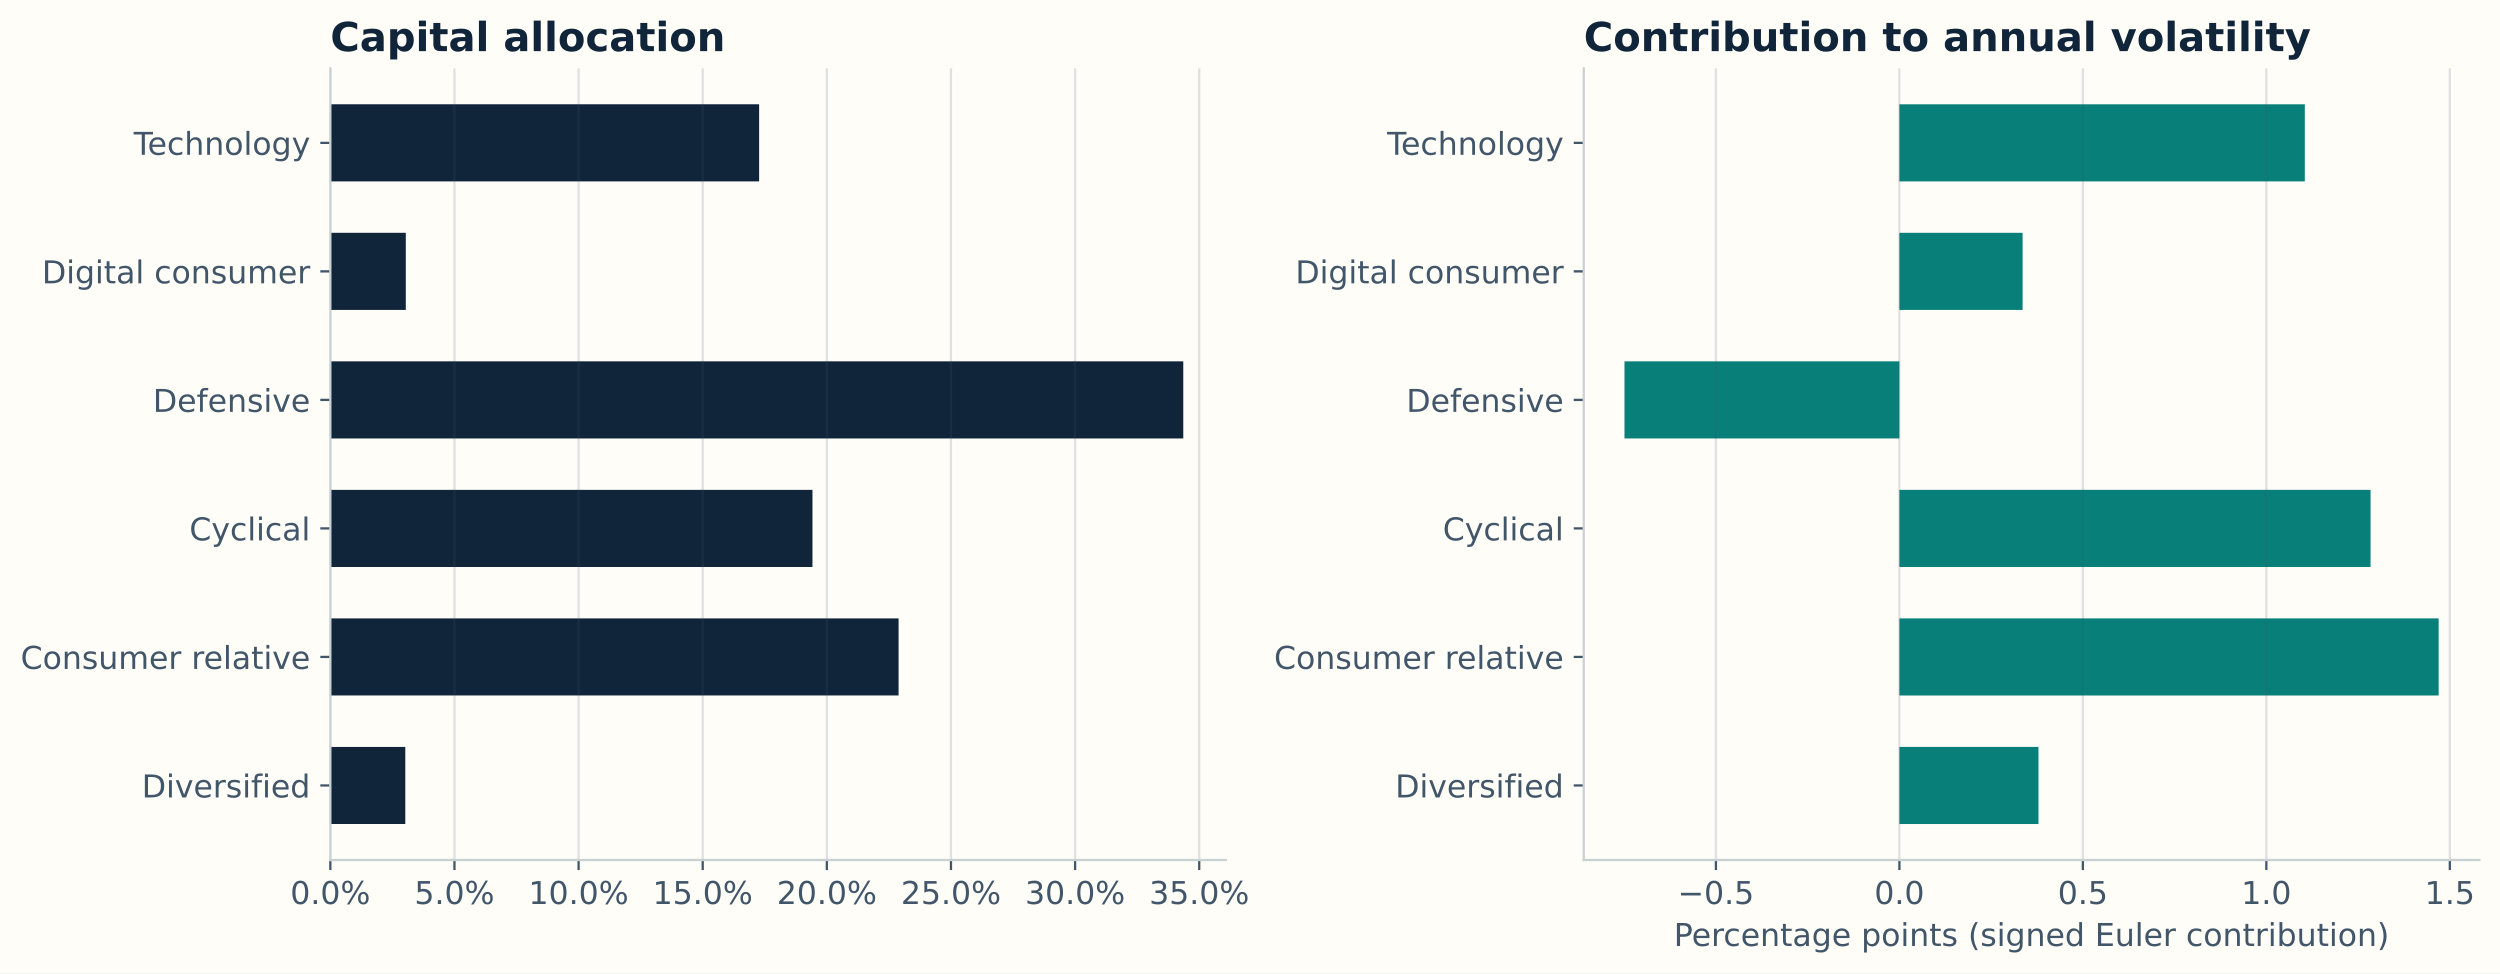
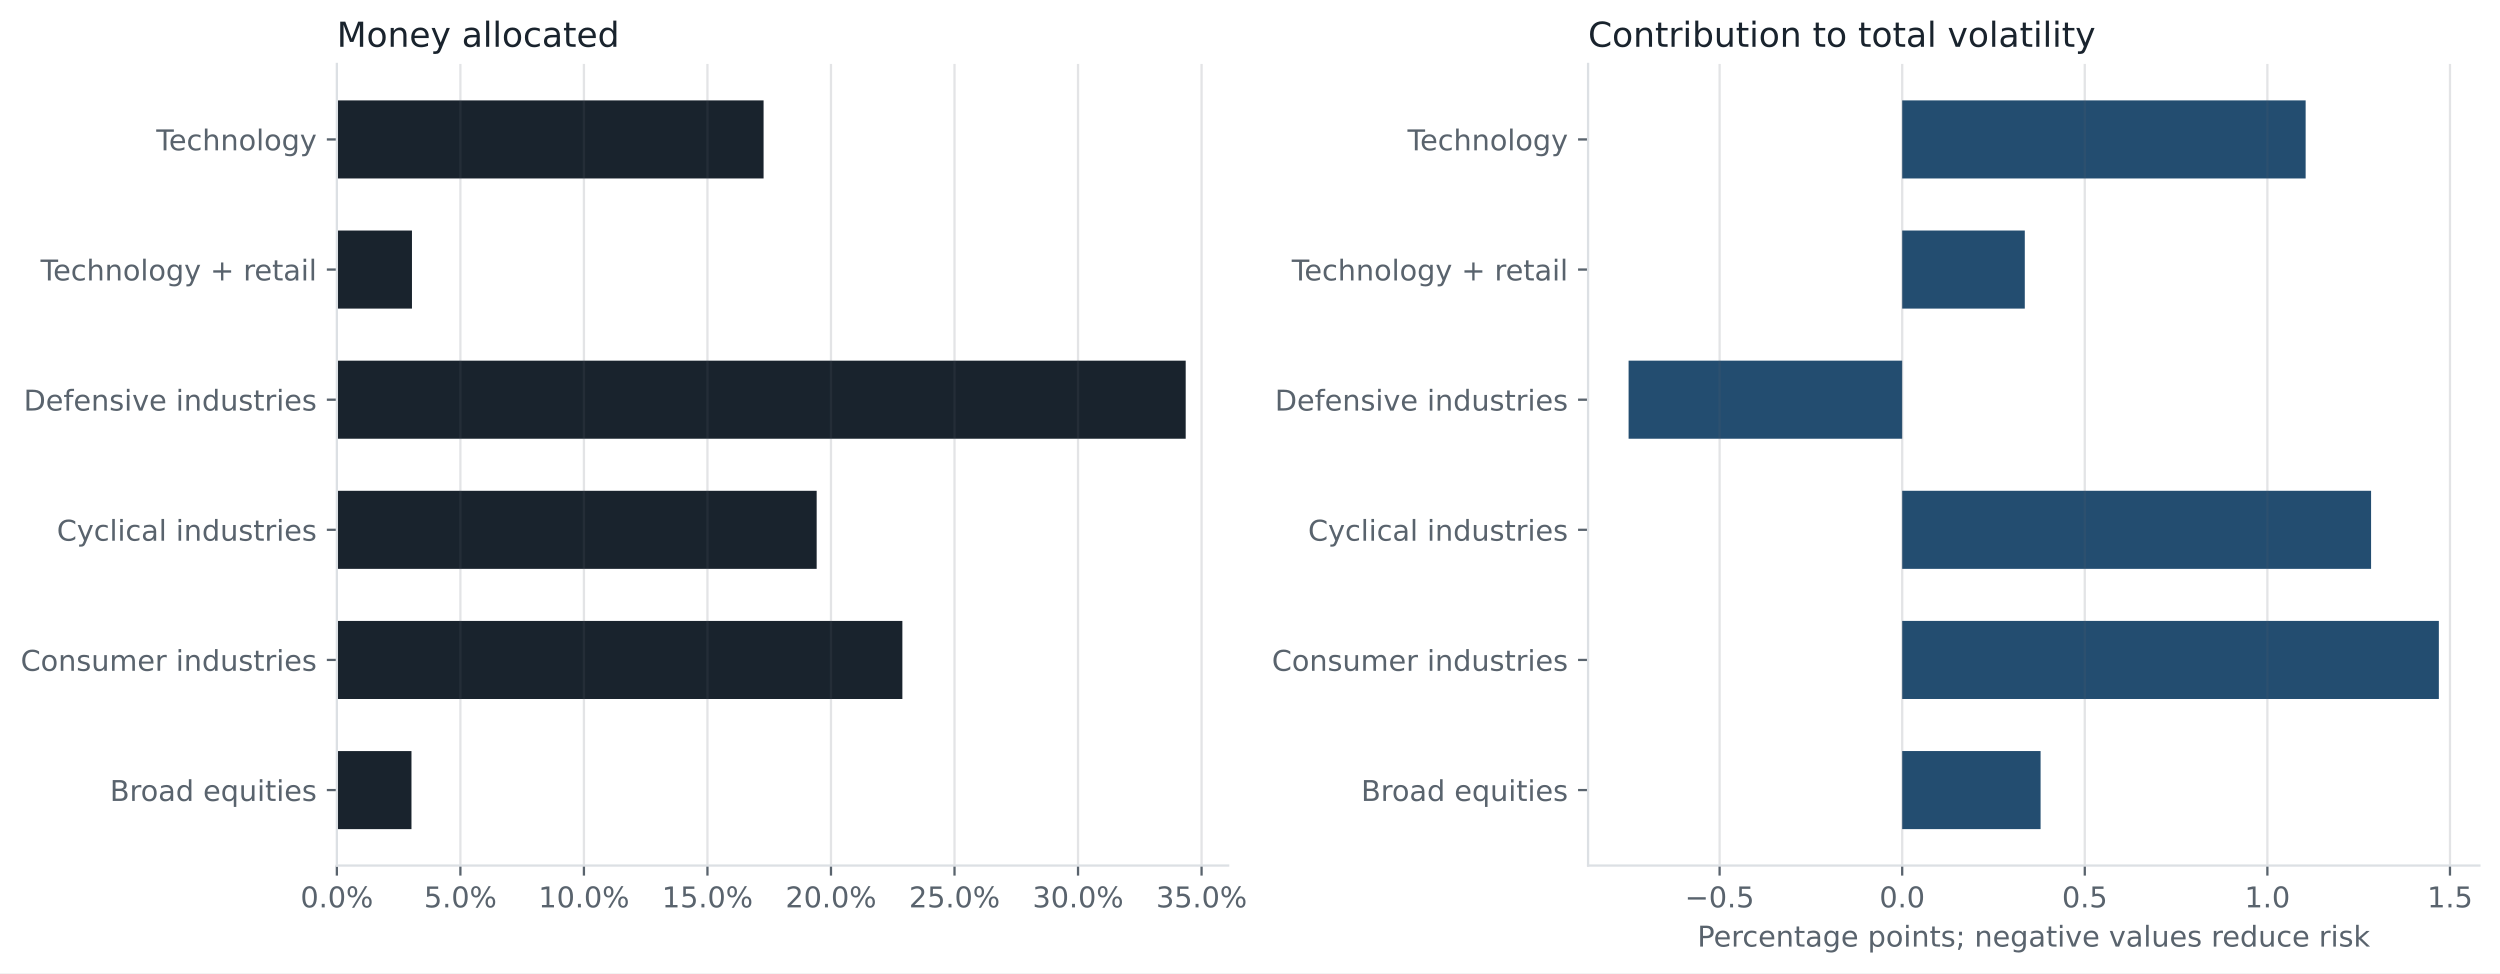
<svg xmlns="http://www.w3.org/2000/svg" xmlns:xlink="http://www.w3.org/1999/xlink" width="872.4pt" height="339.6pt" viewBox="0 0 872.4 339.6" version="1.1">
  <defs>
    <style type="text/css">*{stroke-linejoin: round; stroke-linecap: butt}</style>
  </defs>
  <g id="figure_1">
    <g id="patch_1">
-       <path d="M 0 339.6 L 872.4 339.6 L 872.4 0 L 0 0 z " style="fill: #fffdf8" />
+       <path d="M 0 339.6 L 872.4 339.6 L 872.4 0 L 0 0 z " style="fill: #ffffff" />
    </g>
    <g id="axes_1">
      <g id="patch_2">
-         <path d="M 115.273 300.108 L 427.801 300.108 L 427.801 23.838 L 115.273 23.838 z " style="fill: #fffdf8" />
+         <path d="M 117.552 302.043 L 428.573 302.043 L 428.573 22.318 L 117.552 22.318 z " style="fill: #ffffff" />
      </g>
      <g id="patch_3">
-         <path d="M 115.273 36.396 L 264.903 36.396 L 264.903 63.305 L 115.273 63.305 z " clip-path="url(#p0290bd9185)" style="fill: #10253a" />
+         <path d="M 117.552 35.033 L 266.46 35.033 L 266.46 62.279 L 117.552 62.279 z " clip-path="url(#pb8fe9aa480)" style="fill: #19232d" />
      </g>
      <g id="patch_4">
-         <path d="M 115.273 81.245 L 141.609 81.245 L 141.609 108.154 L 115.273 108.154 z " clip-path="url(#p0290bd9185)" style="fill: #10253a" />
+         <path d="M 117.552 80.443 L 143.761 80.443 L 143.761 107.689 L 117.552 107.689 z " clip-path="url(#pb8fe9aa480)" style="fill: #19232d" />
      </g>
      <g id="patch_5">
-         <path d="M 115.273 126.094 L 412.919 126.094 L 412.919 153.003 L 115.273 153.003 z " clip-path="url(#p0290bd9185)" style="fill: #10253a" />
+         <path d="M 117.552 125.853 L 413.762 125.853 L 413.762 153.099 L 117.552 153.099 z " clip-path="url(#pb8fe9aa480)" style="fill: #19232d" />
      </g>
      <g id="patch_6">
-         <path d="M 115.273 170.943 L 283.518 170.943 L 283.518 197.852 L 115.273 197.852 z " clip-path="url(#p0290bd9185)" style="fill: #10253a" />
+         <path d="M 117.552 171.263 L 284.986 171.263 L 284.986 198.509 L 117.552 198.509 z " clip-path="url(#pb8fe9aa480)" style="fill: #19232d" />
      </g>
      <g id="patch_7">
-         <path d="M 115.273 215.792 L 313.568 215.792 L 313.568 242.701 L 115.273 242.701 z " clip-path="url(#p0290bd9185)" style="fill: #10253a" />
+         <path d="M 117.552 216.673 L 314.891 216.673 L 314.891 243.919 L 117.552 243.919 z " clip-path="url(#pb8fe9aa480)" style="fill: #19232d" />
      </g>
      <g id="patch_8">
-         <path d="M 115.273 260.641 L 141.435 260.641 L 141.435 287.55 L 115.273 287.55 z " clip-path="url(#p0290bd9185)" style="fill: #10253a" />
+         <path d="M 117.552 262.083 L 143.587 262.083 L 143.587 289.328 L 117.552 289.328 z " clip-path="url(#pb8fe9aa480)" style="fill: #19232d" />
      </g>
      <g id="matplotlib.axis_1">
        <g id="xtick_1">
          <g id="line2d_1">
-             <path d="M 115.273 300.108 L 115.273 23.838 " clip-path="url(#p0290bd9185)" style="fill: none; stroke: #42566a; stroke-opacity: 0.17; stroke-width: 0.8; stroke-linecap: square" />
+             <path d="M 117.552 302.043 L 117.552 22.318 " clip-path="url(#pb8fe9aa480)" style="fill: none; stroke: #59636d; stroke-opacity: 0.17; stroke-width: 0.8; stroke-linecap: square" />
          </g>
          <g id="line2d_2">
            <defs>
-               <path id="m8e26d6081c" d="M 0 0 L 0 3.5 " style="stroke: #42566a; stroke-width: 0.8" />
+               <path id="mf56b521e92" d="M 0 0 L 0 3.5 " style="stroke: #59636d; stroke-width: 0.8" />
            </defs>
            <g>
-               <use xlink:href="#m8e26d6081c" x="115.273" y="300.108" style="fill: #42566a; stroke: #42566a; stroke-width: 0.8" />
+               <use xlink:href="#mf56b521e92" x="117.552" y="302.043" style="fill: #59636d; stroke: #59636d; stroke-width: 0.8" />
            </g>
          </g>
          <g id="text_1">
-             <text style="font-size: 11px; font-family: 'DejaVu Sans'; text-anchor: middle; fill: #42566a" x="115.273" y="315.466" transform="rotate(-0 115.2728 315.4659)">0.0%</text>
+             <text style="font-size: 10px; font-family: 'DejaVu Sans'; text-anchor: middle; fill: #59636d" x="117.552" y="316.642" transform="rotate(-0 117.5516 316.6417)">0.0%</text>
          </g>
        </g>
        <g id="xtick_2">
          <g id="line2d_3">
-             <path d="M 158.589 300.108 L 158.589 23.838 " clip-path="url(#p0290bd9185)" style="fill: none; stroke: #42566a; stroke-opacity: 0.17; stroke-width: 0.8; stroke-linecap: square" />
+             <path d="M 160.658 302.043 L 160.658 22.318 " clip-path="url(#pb8fe9aa480)" style="fill: none; stroke: #59636d; stroke-opacity: 0.17; stroke-width: 0.8; stroke-linecap: square" />
          </g>
          <g id="line2d_4">
            <g>
-               <use xlink:href="#m8e26d6081c" x="158.589" y="300.108" style="fill: #42566a; stroke: #42566a; stroke-width: 0.8" />
+               <use xlink:href="#mf56b521e92" x="160.658" y="302.043" style="fill: #59636d; stroke: #59636d; stroke-width: 0.8" />
            </g>
          </g>
          <g id="text_2">
-             <text style="font-size: 11px; font-family: 'DejaVu Sans'; text-anchor: middle; fill: #42566a" x="158.589" y="315.466" transform="rotate(-0 158.5886 315.4659)">5.0%</text>
+             <text style="font-size: 10px; font-family: 'DejaVu Sans'; text-anchor: middle; fill: #59636d" x="160.658" y="316.642" transform="rotate(-0 160.6585 316.6417)">5.0%</text>
          </g>
        </g>
        <g id="xtick_3">
          <g id="line2d_5">
-             <path d="M 201.904 300.108 L 201.904 23.838 " clip-path="url(#p0290bd9185)" style="fill: none; stroke: #42566a; stroke-opacity: 0.17; stroke-width: 0.8; stroke-linecap: square" />
+             <path d="M 203.765 302.043 L 203.765 22.318 " clip-path="url(#pb8fe9aa480)" style="fill: none; stroke: #59636d; stroke-opacity: 0.17; stroke-width: 0.8; stroke-linecap: square" />
          </g>
          <g id="line2d_6">
            <g>
-               <use xlink:href="#m8e26d6081c" x="201.904" y="300.108" style="fill: #42566a; stroke: #42566a; stroke-width: 0.8" />
+               <use xlink:href="#mf56b521e92" x="203.765" y="302.043" style="fill: #59636d; stroke: #59636d; stroke-width: 0.8" />
            </g>
          </g>
          <g id="text_3">
-             <text style="font-size: 11px; font-family: 'DejaVu Sans'; text-anchor: middle; fill: #42566a" x="201.904" y="315.466" transform="rotate(-0 201.9043 315.4659)">10.0%</text>
+             <text style="font-size: 10px; font-family: 'DejaVu Sans'; text-anchor: middle; fill: #59636d" x="203.765" y="316.642" transform="rotate(-0 203.7654 316.6417)">10.0%</text>
          </g>
        </g>
        <g id="xtick_4">
          <g id="line2d_7">
-             <path d="M 245.22 300.108 L 245.22 23.838 " clip-path="url(#p0290bd9185)" style="fill: none; stroke: #42566a; stroke-opacity: 0.17; stroke-width: 0.8; stroke-linecap: square" />
+             <path d="M 246.872 302.043 L 246.872 22.318 " clip-path="url(#pb8fe9aa480)" style="fill: none; stroke: #59636d; stroke-opacity: 0.17; stroke-width: 0.8; stroke-linecap: square" />
          </g>
          <g id="line2d_8">
            <g>
-               <use xlink:href="#m8e26d6081c" x="245.22" y="300.108" style="fill: #42566a; stroke: #42566a; stroke-width: 0.8" />
+               <use xlink:href="#mf56b521e92" x="246.872" y="302.043" style="fill: #59636d; stroke: #59636d; stroke-width: 0.8" />
            </g>
          </g>
          <g id="text_4">
-             <text style="font-size: 11px; font-family: 'DejaVu Sans'; text-anchor: middle; fill: #42566a" x="245.22" y="315.466" transform="rotate(-0 245.2201 315.4659)">15.0%</text>
+             <text style="font-size: 10px; font-family: 'DejaVu Sans'; text-anchor: middle; fill: #59636d" x="246.872" y="316.642" transform="rotate(-0 246.8724 316.6417)">15.0%</text>
          </g>
        </g>
        <g id="xtick_5">
          <g id="line2d_9">
-             <path d="M 288.536 300.108 L 288.536 23.838 " clip-path="url(#p0290bd9185)" style="fill: none; stroke: #42566a; stroke-opacity: 0.17; stroke-width: 0.8; stroke-linecap: square" />
+             <path d="M 289.979 302.043 L 289.979 22.318 " clip-path="url(#pb8fe9aa480)" style="fill: none; stroke: #59636d; stroke-opacity: 0.17; stroke-width: 0.8; stroke-linecap: square" />
          </g>
          <g id="line2d_10">
            <g>
-               <use xlink:href="#m8e26d6081c" x="288.536" y="300.108" style="fill: #42566a; stroke: #42566a; stroke-width: 0.8" />
+               <use xlink:href="#mf56b521e92" x="289.979" y="302.043" style="fill: #59636d; stroke: #59636d; stroke-width: 0.8" />
            </g>
          </g>
          <g id="text_5">
-             <text style="font-size: 11px; font-family: 'DejaVu Sans'; text-anchor: middle; fill: #42566a" x="288.536" y="315.466" transform="rotate(-0 288.5358 315.4659)">20.0%</text>
+             <text style="font-size: 10px; font-family: 'DejaVu Sans'; text-anchor: middle; fill: #59636d" x="289.979" y="316.642" transform="rotate(-0 289.9793 316.6417)">20.0%</text>
          </g>
        </g>
        <g id="xtick_6">
          <g id="line2d_11">
-             <path d="M 331.852 300.108 L 331.852 23.838 " clip-path="url(#p0290bd9185)" style="fill: none; stroke: #42566a; stroke-opacity: 0.17; stroke-width: 0.8; stroke-linecap: square" />
+             <path d="M 333.086 302.043 L 333.086 22.318 " clip-path="url(#pb8fe9aa480)" style="fill: none; stroke: #59636d; stroke-opacity: 0.17; stroke-width: 0.8; stroke-linecap: square" />
          </g>
          <g id="line2d_12">
            <g>
-               <use xlink:href="#m8e26d6081c" x="331.852" y="300.108" style="fill: #42566a; stroke: #42566a; stroke-width: 0.8" />
+               <use xlink:href="#mf56b521e92" x="333.086" y="302.043" style="fill: #59636d; stroke: #59636d; stroke-width: 0.8" />
            </g>
          </g>
          <g id="text_6">
-             <text style="font-size: 11px; font-family: 'DejaVu Sans'; text-anchor: middle; fill: #42566a" x="331.852" y="315.466" transform="rotate(-0 331.8516 315.4659)">25.0%</text>
+             <text style="font-size: 10px; font-family: 'DejaVu Sans'; text-anchor: middle; fill: #59636d" x="333.086" y="316.642" transform="rotate(-0 333.0862 316.6417)">25.0%</text>
          </g>
        </g>
        <g id="xtick_7">
          <g id="line2d_13">
-             <path d="M 375.167 300.108 L 375.167 23.838 " clip-path="url(#p0290bd9185)" style="fill: none; stroke: #42566a; stroke-opacity: 0.17; stroke-width: 0.8; stroke-linecap: square" />
+             <path d="M 376.193 302.043 L 376.193 22.318 " clip-path="url(#pb8fe9aa480)" style="fill: none; stroke: #59636d; stroke-opacity: 0.17; stroke-width: 0.8; stroke-linecap: square" />
          </g>
          <g id="line2d_14">
            <g>
-               <use xlink:href="#m8e26d6081c" x="375.167" y="300.108" style="fill: #42566a; stroke: #42566a; stroke-width: 0.8" />
+               <use xlink:href="#mf56b521e92" x="376.193" y="302.043" style="fill: #59636d; stroke: #59636d; stroke-width: 0.8" />
            </g>
          </g>
          <g id="text_7">
-             <text style="font-size: 11px; font-family: 'DejaVu Sans'; text-anchor: middle; fill: #42566a" x="375.167" y="315.466" transform="rotate(-0 375.1674 315.4659)">30.0%</text>
+             <text style="font-size: 10px; font-family: 'DejaVu Sans'; text-anchor: middle; fill: #59636d" x="376.193" y="316.642" transform="rotate(-0 376.1932 316.6417)">30.0%</text>
          </g>
        </g>
        <g id="xtick_8">
          <g id="line2d_15">
-             <path d="M 418.483 300.108 L 418.483 23.838 " clip-path="url(#p0290bd9185)" style="fill: none; stroke: #42566a; stroke-opacity: 0.17; stroke-width: 0.8; stroke-linecap: square" />
+             <path d="M 419.3 302.043 L 419.3 22.318 " clip-path="url(#pb8fe9aa480)" style="fill: none; stroke: #59636d; stroke-opacity: 0.17; stroke-width: 0.8; stroke-linecap: square" />
          </g>
          <g id="line2d_16">
            <g>
-               <use xlink:href="#m8e26d6081c" x="418.483" y="300.108" style="fill: #42566a; stroke: #42566a; stroke-width: 0.8" />
+               <use xlink:href="#mf56b521e92" x="419.3" y="302.043" style="fill: #59636d; stroke: #59636d; stroke-width: 0.8" />
            </g>
          </g>
          <g id="text_8">
-             <text style="font-size: 11px; font-family: 'DejaVu Sans'; text-anchor: middle; fill: #42566a" x="418.483" y="315.466" transform="rotate(-0 418.4831 315.4659)">35.0%</text>
+             <text style="font-size: 10px; font-family: 'DejaVu Sans'; text-anchor: middle; fill: #59636d" x="419.3" y="316.642" transform="rotate(-0 419.3001 316.6417)">35.0%</text>
          </g>
        </g>
      </g>
      <g id="matplotlib.axis_2">
        <g id="ytick_1">
          <g id="line2d_17">
            <defs>
-               <path id="md3e0840128" d="M 0 0 L -3.5 0 " style="stroke: #42566a; stroke-width: 0.8" />
+               <path id="mc7982598e0" d="M 0 0 L -3.5 0 " style="stroke: #59636d; stroke-width: 0.8" />
            </defs>
            <g>
-               <use xlink:href="#md3e0840128" x="115.273" y="49.85" style="fill: #42566a; stroke: #42566a; stroke-width: 0.8" />
+               <use xlink:href="#mc7982598e0" x="117.552" y="48.656" style="fill: #59636d; stroke: #59636d; stroke-width: 0.8" />
            </g>
          </g>
          <g id="text_9">
-             <text style="font-size: 11px; font-family: 'DejaVu Sans'; text-anchor: end; fill: #42566a" x="108.273" y="54.029" transform="rotate(-0 108.2728 54.02937)">Technology</text>
+             <text style="font-size: 10px; font-family: 'DejaVu Sans'; text-anchor: end; fill: #59636d" x="110.552" y="52.455" transform="rotate(-0 110.5516 52.4551)">Technology</text>
          </g>
        </g>
        <g id="ytick_2">
          <g id="line2d_18">
            <g>
-               <use xlink:href="#md3e0840128" x="115.273" y="94.699" style="fill: #42566a; stroke: #42566a; stroke-width: 0.8" />
+               <use xlink:href="#mc7982598e0" x="117.552" y="94.066" style="fill: #59636d; stroke: #59636d; stroke-width: 0.8" />
            </g>
          </g>
          <g id="text_10">
-             <text style="font-size: 11px; font-family: 'DejaVu Sans'; text-anchor: end; fill: #42566a" x="108.273" y="98.878" transform="rotate(-0 108.2728 98.87837)">Digital consumer</text>
+             <text style="font-size: 10px; font-family: 'DejaVu Sans'; text-anchor: end; fill: #59636d" x="110.552" y="97.865" transform="rotate(-0 110.5516 97.86503)">Technology + retail</text>
          </g>
        </g>
        <g id="ytick_3">
          <g id="line2d_19">
            <g>
-               <use xlink:href="#md3e0840128" x="115.273" y="139.548" style="fill: #42566a; stroke: #42566a; stroke-width: 0.8" />
+               <use xlink:href="#mc7982598e0" x="117.552" y="139.476" style="fill: #59636d; stroke: #59636d; stroke-width: 0.8" />
            </g>
          </g>
          <g id="text_11">
-             <text style="font-size: 11px; font-family: 'DejaVu Sans'; text-anchor: end; fill: #42566a" x="108.273" y="143.727" transform="rotate(-0 108.2728 143.7274)">Defensive</text>
+             <text style="font-size: 10px; font-family: 'DejaVu Sans'; text-anchor: end; fill: #59636d" x="110.552" y="143.275" transform="rotate(-0 110.5516 143.275)">Defensive industries</text>
          </g>
        </g>
        <g id="ytick_4">
          <g id="line2d_20">
            <g>
-               <use xlink:href="#md3e0840128" x="115.273" y="184.397" style="fill: #42566a; stroke: #42566a; stroke-width: 0.8" />
+               <use xlink:href="#mc7982598e0" x="117.552" y="184.886" style="fill: #59636d; stroke: #59636d; stroke-width: 0.8" />
            </g>
          </g>
          <g id="text_12">
-             <text style="font-size: 11px; font-family: 'DejaVu Sans'; text-anchor: end; fill: #42566a" x="108.273" y="188.576" transform="rotate(-0 108.2728 188.5764)">Cyclical</text>
+             <text style="font-size: 10px; font-family: 'DejaVu Sans'; text-anchor: end; fill: #59636d" x="110.552" y="188.685" transform="rotate(-0 110.5516 188.6849)">Cyclical industries</text>
          </g>
        </g>
        <g id="ytick_5">
          <g id="line2d_21">
            <g>
-               <use xlink:href="#md3e0840128" x="115.273" y="229.246" style="fill: #42566a; stroke: #42566a; stroke-width: 0.8" />
+               <use xlink:href="#mc7982598e0" x="117.552" y="230.296" style="fill: #59636d; stroke: #59636d; stroke-width: 0.8" />
            </g>
          </g>
          <g id="text_13">
-             <text style="font-size: 11px; font-family: 'DejaVu Sans'; text-anchor: end; fill: #42566a" x="108.273" y="233.425" transform="rotate(-0 108.2728 233.4254)">Consumer relative</text>
+             <text style="font-size: 10px; font-family: 'DejaVu Sans'; text-anchor: end; fill: #59636d" x="110.552" y="234.095" transform="rotate(-0 110.5516 234.0948)">Consumer industries</text>
          </g>
        </g>
        <g id="ytick_6">
          <g id="line2d_22">
            <g>
-               <use xlink:href="#md3e0840128" x="115.273" y="274.095" style="fill: #42566a; stroke: #42566a; stroke-width: 0.8" />
+               <use xlink:href="#mc7982598e0" x="117.552" y="275.706" style="fill: #59636d; stroke: #59636d; stroke-width: 0.8" />
            </g>
          </g>
          <g id="text_14">
-             <text style="font-size: 11px; font-family: 'DejaVu Sans'; text-anchor: end; fill: #42566a" x="108.273" y="278.274" transform="rotate(-0 108.2728 278.2744)">Diversified</text>
+             <text style="font-size: 10px; font-family: 'DejaVu Sans'; text-anchor: end; fill: #59636d" x="110.552" y="279.505" transform="rotate(-0 110.5516 279.5047)">Broad equities</text>
          </g>
        </g>
      </g>
      <g id="patch_9">
-         <path d="M 115.273 300.108 L 115.273 23.838 " style="fill: none; stroke: #c9d2d3; stroke-width: 0.8; stroke-linejoin: miter; stroke-linecap: square" />
+         <path d="M 117.552 302.043 L 117.552 22.318 " style="fill: none; stroke: #dce0e4; stroke-width: 0.8; stroke-linejoin: miter; stroke-linecap: square" />
      </g>
      <g id="patch_10">
-         <path d="M 115.273 300.108 L 427.801 300.108 " style="fill: none; stroke: #c9d2d3; stroke-width: 0.8; stroke-linejoin: miter; stroke-linecap: square" />
+         <path d="M 117.552 302.043 L 428.573 302.043 " style="fill: none; stroke: #dce0e4; stroke-width: 0.8; stroke-linejoin: miter; stroke-linecap: square" />
      </g>
      <g id="text_15">
-         <text style="font-weight: 700; font-size: 14px; font-family: 'DejaVu Sans'; text-anchor: start; fill: #10253a" x="115.273" y="17.838" transform="rotate(-0 115.2728 17.83781)">Capital allocation</text>
+         <text style="font-size: 12px; font-family: 'DejaVu Sans'; text-anchor: start; fill: #19232d" x="117.552" y="16.318" transform="rotate(-0 117.5516 16.31812)">Money allocated</text>
      </g>
    </g>
    <g id="axes_2">
      <g id="patch_11">
-         <path d="M 552.671 300.108 L 865.2 300.108 L 865.2 23.838 L 552.671 23.838 z " style="fill: #fffdf8" />
+         <path d="M 554.178 302.043 L 865.2 302.043 L 865.2 22.318 L 554.178 22.318 z " style="fill: #ffffff" />
      </g>
      <g id="patch_12">
-         <path d="M 662.813 36.396 L 804.285 36.396 L 804.285 63.305 L 662.813 63.305 z " clip-path="url(#p36d95cf6eb)" style="fill: #087f78" />
+         <path d="M 663.789 35.033 L 804.578 35.033 L 804.578 62.279 L 663.789 62.279 z " clip-path="url(#p98f4d58ee7)" style="fill: #234d70" />
      </g>
      <g id="patch_13">
-         <path d="M 662.813 81.245 L 705.804 81.245 L 705.804 108.154 L 662.813 108.154 z " clip-path="url(#p36d95cf6eb)" style="fill: #087f78" />
+         <path d="M 663.789 80.443 L 706.572 80.443 L 706.572 107.689 L 663.789 107.689 z " clip-path="url(#p98f4d58ee7)" style="fill: #234d70" />
      </g>
      <g id="patch_14">
-         <path d="M 662.813 126.094 L 566.877 126.094 L 566.877 153.003 L 662.813 153.003 z " clip-path="url(#p36d95cf6eb)" style="fill: #087f78" />
+         <path d="M 663.789 125.853 L 568.315 125.853 L 568.315 153.099 L 663.789 153.099 z " clip-path="url(#p98f4d58ee7)" style="fill: #234d70" />
      </g>
      <g id="patch_15">
-         <path d="M 662.813 170.943 L 827.228 170.943 L 827.228 197.852 L 662.813 197.852 z " clip-path="url(#p36d95cf6eb)" style="fill: #087f78" />
+         <path d="M 663.789 171.263 L 827.411 171.263 L 827.411 198.509 L 663.789 198.509 z " clip-path="url(#p98f4d58ee7)" style="fill: #234d70" />
      </g>
      <g id="patch_16">
-         <path d="M 662.813 215.792 L 850.994 215.792 L 850.994 242.701 L 662.813 242.701 z " clip-path="url(#p36d95cf6eb)" style="fill: #087f78" />
+         <path d="M 663.789 216.673 L 851.062 216.673 L 851.062 243.919 L 663.789 243.919 z " clip-path="url(#p98f4d58ee7)" style="fill: #234d70" />
      </g>
      <g id="patch_17">
-         <path d="M 662.813 260.641 L 711.339 260.641 L 711.339 287.55 L 662.813 287.55 z " clip-path="url(#p36d95cf6eb)" style="fill: #087f78" />
+         <path d="M 663.789 262.083 L 712.081 262.083 L 712.081 289.328 L 663.789 289.328 z " clip-path="url(#p98f4d58ee7)" style="fill: #234d70" />
      </g>
      <g id="matplotlib.axis_3">
        <g id="xtick_9">
          <g id="line2d_23">
-             <path d="M 598.787 300.108 L 598.787 23.838 " clip-path="url(#p36d95cf6eb)" style="fill: none; stroke: #42566a; stroke-opacity: 0.17; stroke-width: 0.8; stroke-linecap: square" />
+             <path d="M 600.071 302.043 L 600.071 22.318 " clip-path="url(#p98f4d58ee7)" style="fill: none; stroke: #59636d; stroke-opacity: 0.17; stroke-width: 0.8; stroke-linecap: square" />
          </g>
          <g id="line2d_24">
            <g>
-               <use xlink:href="#m8e26d6081c" x="598.787" y="300.108" style="fill: #42566a; stroke: #42566a; stroke-width: 0.8" />
+               <use xlink:href="#mf56b521e92" x="600.071" y="302.043" style="fill: #59636d; stroke: #59636d; stroke-width: 0.8" />
            </g>
          </g>
          <g id="text_16">
-             <text style="font-size: 11px; font-family: 'DejaVu Sans'; text-anchor: middle; fill: #42566a" x="598.787" y="315.466" transform="rotate(-0 598.7867 315.4659)">−0.5</text>
+             <text style="font-size: 10px; font-family: 'DejaVu Sans'; text-anchor: middle; fill: #59636d" x="600.071" y="316.642" transform="rotate(-0 600.0711 316.6417)">−0.5</text>
          </g>
        </g>
        <g id="xtick_10">
          <g id="line2d_25">
-             <path d="M 662.813 300.108 L 662.813 23.838 " clip-path="url(#p36d95cf6eb)" style="fill: none; stroke: #42566a; stroke-opacity: 0.17; stroke-width: 0.8; stroke-linecap: square" />
+             <path d="M 663.789 302.043 L 663.789 22.318 " clip-path="url(#p98f4d58ee7)" style="fill: none; stroke: #59636d; stroke-opacity: 0.17; stroke-width: 0.8; stroke-linecap: square" />
          </g>
          <g id="line2d_26">
            <g>
-               <use xlink:href="#m8e26d6081c" x="662.813" y="300.108" style="fill: #42566a; stroke: #42566a; stroke-width: 0.8" />
+               <use xlink:href="#mf56b521e92" x="663.789" y="302.043" style="fill: #59636d; stroke: #59636d; stroke-width: 0.8" />
            </g>
          </g>
          <g id="text_17">
-             <text style="font-size: 11px; font-family: 'DejaVu Sans'; text-anchor: middle; fill: #42566a" x="662.813" y="315.466" transform="rotate(-0 662.813 315.4659)">0.0</text>
+             <text style="font-size: 10px; font-family: 'DejaVu Sans'; text-anchor: middle; fill: #59636d" x="663.789" y="316.642" transform="rotate(-0 663.7887 316.6417)">0.0</text>
          </g>
        </g>
        <g id="xtick_11">
          <g id="line2d_27">
-             <path d="M 726.839 300.108 L 726.839 23.838 " clip-path="url(#p36d95cf6eb)" style="fill: none; stroke: #42566a; stroke-opacity: 0.17; stroke-width: 0.8; stroke-linecap: square" />
+             <path d="M 727.506 302.043 L 727.506 22.318 " clip-path="url(#p98f4d58ee7)" style="fill: none; stroke: #59636d; stroke-opacity: 0.17; stroke-width: 0.8; stroke-linecap: square" />
          </g>
          <g id="line2d_28">
            <g>
-               <use xlink:href="#m8e26d6081c" x="726.839" y="300.108" style="fill: #42566a; stroke: #42566a; stroke-width: 0.8" />
+               <use xlink:href="#mf56b521e92" x="727.506" y="302.043" style="fill: #59636d; stroke: #59636d; stroke-width: 0.8" />
            </g>
          </g>
          <g id="text_18">
-             <text style="font-size: 11px; font-family: 'DejaVu Sans'; text-anchor: middle; fill: #42566a" x="726.839" y="315.466" transform="rotate(-0 726.8394 315.4659)">0.5</text>
+             <text style="font-size: 10px; font-family: 'DejaVu Sans'; text-anchor: middle; fill: #59636d" x="727.506" y="316.642" transform="rotate(-0 727.5064 316.6417)">0.5</text>
          </g>
        </g>
        <g id="xtick_12">
          <g id="line2d_29">
-             <path d="M 790.866 300.108 L 790.866 23.838 " clip-path="url(#p36d95cf6eb)" style="fill: none; stroke: #42566a; stroke-opacity: 0.17; stroke-width: 0.8; stroke-linecap: square" />
+             <path d="M 791.224 302.043 L 791.224 22.318 " clip-path="url(#p98f4d58ee7)" style="fill: none; stroke: #59636d; stroke-opacity: 0.17; stroke-width: 0.8; stroke-linecap: square" />
          </g>
          <g id="line2d_30">
            <g>
-               <use xlink:href="#m8e26d6081c" x="790.866" y="300.108" style="fill: #42566a; stroke: #42566a; stroke-width: 0.8" />
+               <use xlink:href="#mf56b521e92" x="791.224" y="302.043" style="fill: #59636d; stroke: #59636d; stroke-width: 0.8" />
            </g>
          </g>
          <g id="text_19">
-             <text style="font-size: 11px; font-family: 'DejaVu Sans'; text-anchor: middle; fill: #42566a" x="790.866" y="315.466" transform="rotate(-0 790.8657 315.4659)">1.0</text>
+             <text style="font-size: 10px; font-family: 'DejaVu Sans'; text-anchor: middle; fill: #59636d" x="791.224" y="316.642" transform="rotate(-0 791.2241 316.6417)">1.0</text>
          </g>
        </g>
        <g id="xtick_13">
          <g id="line2d_31">
-             <path d="M 854.892 300.108 L 854.892 23.838 " clip-path="url(#p36d95cf6eb)" style="fill: none; stroke: #42566a; stroke-opacity: 0.17; stroke-width: 0.8; stroke-linecap: square" />
+             <path d="M 854.942 302.043 L 854.942 22.318 " clip-path="url(#p98f4d58ee7)" style="fill: none; stroke: #59636d; stroke-opacity: 0.17; stroke-width: 0.8; stroke-linecap: square" />
          </g>
          <g id="line2d_32">
            <g>
-               <use xlink:href="#m8e26d6081c" x="854.892" y="300.108" style="fill: #42566a; stroke: #42566a; stroke-width: 0.8" />
+               <use xlink:href="#mf56b521e92" x="854.942" y="302.043" style="fill: #59636d; stroke: #59636d; stroke-width: 0.8" />
            </g>
          </g>
          <g id="text_20">
-             <text style="font-size: 11px; font-family: 'DejaVu Sans'; text-anchor: middle; fill: #42566a" x="854.892" y="315.466" transform="rotate(-0 854.8921 315.4659)">1.5</text>
+             <text style="font-size: 10px; font-family: 'DejaVu Sans'; text-anchor: middle; fill: #59636d" x="854.942" y="316.642" transform="rotate(-0 854.9417 316.6417)">1.5</text>
          </g>
        </g>
        <g id="text_21">
-           <text style="font-size: 11px; font-family: 'DejaVu Sans'; text-anchor: middle; fill: #42566a" x="708.935" y="330.112" transform="rotate(-0 708.9355 330.1119)">Percentage points (signed Euler contribution)</text>
+           <text style="font-size: 10px; font-family: 'DejaVu Sans'; text-anchor: middle; fill: #59636d" x="709.689" y="330.32" transform="rotate(-0 709.6888 330.3198)">Percentage points; negative values reduce risk</text>
        </g>
      </g>
      <g id="matplotlib.axis_4">
        <g id="ytick_7">
          <g id="line2d_33">
            <g>
-               <use xlink:href="#md3e0840128" x="552.671" y="49.85" style="fill: #42566a; stroke: #42566a; stroke-width: 0.8" />
+               <use xlink:href="#mc7982598e0" x="554.178" y="48.656" style="fill: #59636d; stroke: #59636d; stroke-width: 0.8" />
            </g>
          </g>
          <g id="text_22">
-             <text style="font-size: 11px; font-family: 'DejaVu Sans'; text-anchor: end; fill: #42566a" x="545.671" y="54.029" transform="rotate(-0 545.6715 54.02937)">Technology</text>
+             <text style="font-size: 10px; font-family: 'DejaVu Sans'; text-anchor: end; fill: #59636d" x="547.178" y="52.455" transform="rotate(-0 547.1782 52.4551)">Technology</text>
          </g>
        </g>
        <g id="ytick_8">
          <g id="line2d_34">
            <g>
-               <use xlink:href="#md3e0840128" x="552.671" y="94.699" style="fill: #42566a; stroke: #42566a; stroke-width: 0.8" />
+               <use xlink:href="#mc7982598e0" x="554.178" y="94.066" style="fill: #59636d; stroke: #59636d; stroke-width: 0.8" />
            </g>
          </g>
          <g id="text_23">
-             <text style="font-size: 11px; font-family: 'DejaVu Sans'; text-anchor: end; fill: #42566a" x="545.671" y="98.878" transform="rotate(-0 545.6715 98.87837)">Digital consumer</text>
+             <text style="font-size: 10px; font-family: 'DejaVu Sans'; text-anchor: end; fill: #59636d" x="547.178" y="97.865" transform="rotate(-0 547.1782 97.86503)">Technology + retail</text>
          </g>
        </g>
        <g id="ytick_9">
          <g id="line2d_35">
            <g>
-               <use xlink:href="#md3e0840128" x="552.671" y="139.548" style="fill: #42566a; stroke: #42566a; stroke-width: 0.8" />
+               <use xlink:href="#mc7982598e0" x="554.178" y="139.476" style="fill: #59636d; stroke: #59636d; stroke-width: 0.8" />
            </g>
          </g>
          <g id="text_24">
-             <text style="font-size: 11px; font-family: 'DejaVu Sans'; text-anchor: end; fill: #42566a" x="545.671" y="143.727" transform="rotate(-0 545.6715 143.7274)">Defensive</text>
+             <text style="font-size: 10px; font-family: 'DejaVu Sans'; text-anchor: end; fill: #59636d" x="547.178" y="143.275" transform="rotate(-0 547.1782 143.275)">Defensive industries</text>
          </g>
        </g>
        <g id="ytick_10">
          <g id="line2d_36">
            <g>
-               <use xlink:href="#md3e0840128" x="552.671" y="184.397" style="fill: #42566a; stroke: #42566a; stroke-width: 0.8" />
+               <use xlink:href="#mc7982598e0" x="554.178" y="184.886" style="fill: #59636d; stroke: #59636d; stroke-width: 0.8" />
            </g>
          </g>
          <g id="text_25">
-             <text style="font-size: 11px; font-family: 'DejaVu Sans'; text-anchor: end; fill: #42566a" x="545.671" y="188.576" transform="rotate(-0 545.6715 188.5764)">Cyclical</text>
+             <text style="font-size: 10px; font-family: 'DejaVu Sans'; text-anchor: end; fill: #59636d" x="547.178" y="188.685" transform="rotate(-0 547.1782 188.6849)">Cyclical industries</text>
          </g>
        </g>
        <g id="ytick_11">
          <g id="line2d_37">
            <g>
-               <use xlink:href="#md3e0840128" x="552.671" y="229.246" style="fill: #42566a; stroke: #42566a; stroke-width: 0.8" />
+               <use xlink:href="#mc7982598e0" x="554.178" y="230.296" style="fill: #59636d; stroke: #59636d; stroke-width: 0.8" />
            </g>
          </g>
          <g id="text_26">
-             <text style="font-size: 11px; font-family: 'DejaVu Sans'; text-anchor: end; fill: #42566a" x="545.671" y="233.425" transform="rotate(-0 545.6715 233.4254)">Consumer relative</text>
+             <text style="font-size: 10px; font-family: 'DejaVu Sans'; text-anchor: end; fill: #59636d" x="547.178" y="234.095" transform="rotate(-0 547.1782 234.0948)">Consumer industries</text>
          </g>
        </g>
        <g id="ytick_12">
          <g id="line2d_38">
            <g>
-               <use xlink:href="#md3e0840128" x="552.671" y="274.095" style="fill: #42566a; stroke: #42566a; stroke-width: 0.8" />
+               <use xlink:href="#mc7982598e0" x="554.178" y="275.706" style="fill: #59636d; stroke: #59636d; stroke-width: 0.8" />
            </g>
          </g>
          <g id="text_27">
-             <text style="font-size: 11px; font-family: 'DejaVu Sans'; text-anchor: end; fill: #42566a" x="545.671" y="278.274" transform="rotate(-0 545.6715 278.2744)">Diversified</text>
+             <text style="font-size: 10px; font-family: 'DejaVu Sans'; text-anchor: end; fill: #59636d" x="547.178" y="279.505" transform="rotate(-0 547.1782 279.5047)">Broad equities</text>
          </g>
        </g>
      </g>
      <g id="patch_18">
-         <path d="M 552.671 300.108 L 552.671 23.838 " style="fill: none; stroke: #c9d2d3; stroke-width: 0.8; stroke-linejoin: miter; stroke-linecap: square" />
+         <path d="M 554.178 302.043 L 554.178 22.318 " style="fill: none; stroke: #dce0e4; stroke-width: 0.8; stroke-linejoin: miter; stroke-linecap: square" />
      </g>
      <g id="patch_19">
-         <path d="M 552.671 300.108 L 865.2 300.108 " style="fill: none; stroke: #c9d2d3; stroke-width: 0.8; stroke-linejoin: miter; stroke-linecap: square" />
+         <path d="M 554.178 302.043 L 865.2 302.043 " style="fill: none; stroke: #dce0e4; stroke-width: 0.8; stroke-linejoin: miter; stroke-linecap: square" />
      </g>
      <g id="text_28">
-         <text style="font-weight: 700; font-size: 14px; font-family: 'DejaVu Sans'; text-anchor: start; fill: #10253a" x="552.671" y="17.838" transform="rotate(-0 552.6715 17.83781)">Contribution to annual volatility</text>
+         <text style="font-size: 12px; font-family: 'DejaVu Sans'; text-anchor: start; fill: #19232d" x="554.178" y="16.318" transform="rotate(-0 554.1782 16.31812)">Contribution to total volatility</text>
      </g>
    </g>
  </g>
  <defs>
-     <clipPath id="p0290bd9185">
-       <rect x="115.273" y="23.838" width="312.528" height="276.27" />
+     <clipPath id="pb8fe9aa480">
+       <rect x="117.552" y="22.318" width="311.021" height="279.725" />
    </clipPath>
-     <clipPath id="p36d95cf6eb">
-       <rect x="552.671" y="23.838" width="312.528" height="276.27" />
+     <clipPath id="p98f4d58ee7">
+       <rect x="554.178" y="22.318" width="311.021" height="279.725" />
    </clipPath>
  </defs>
</svg>
